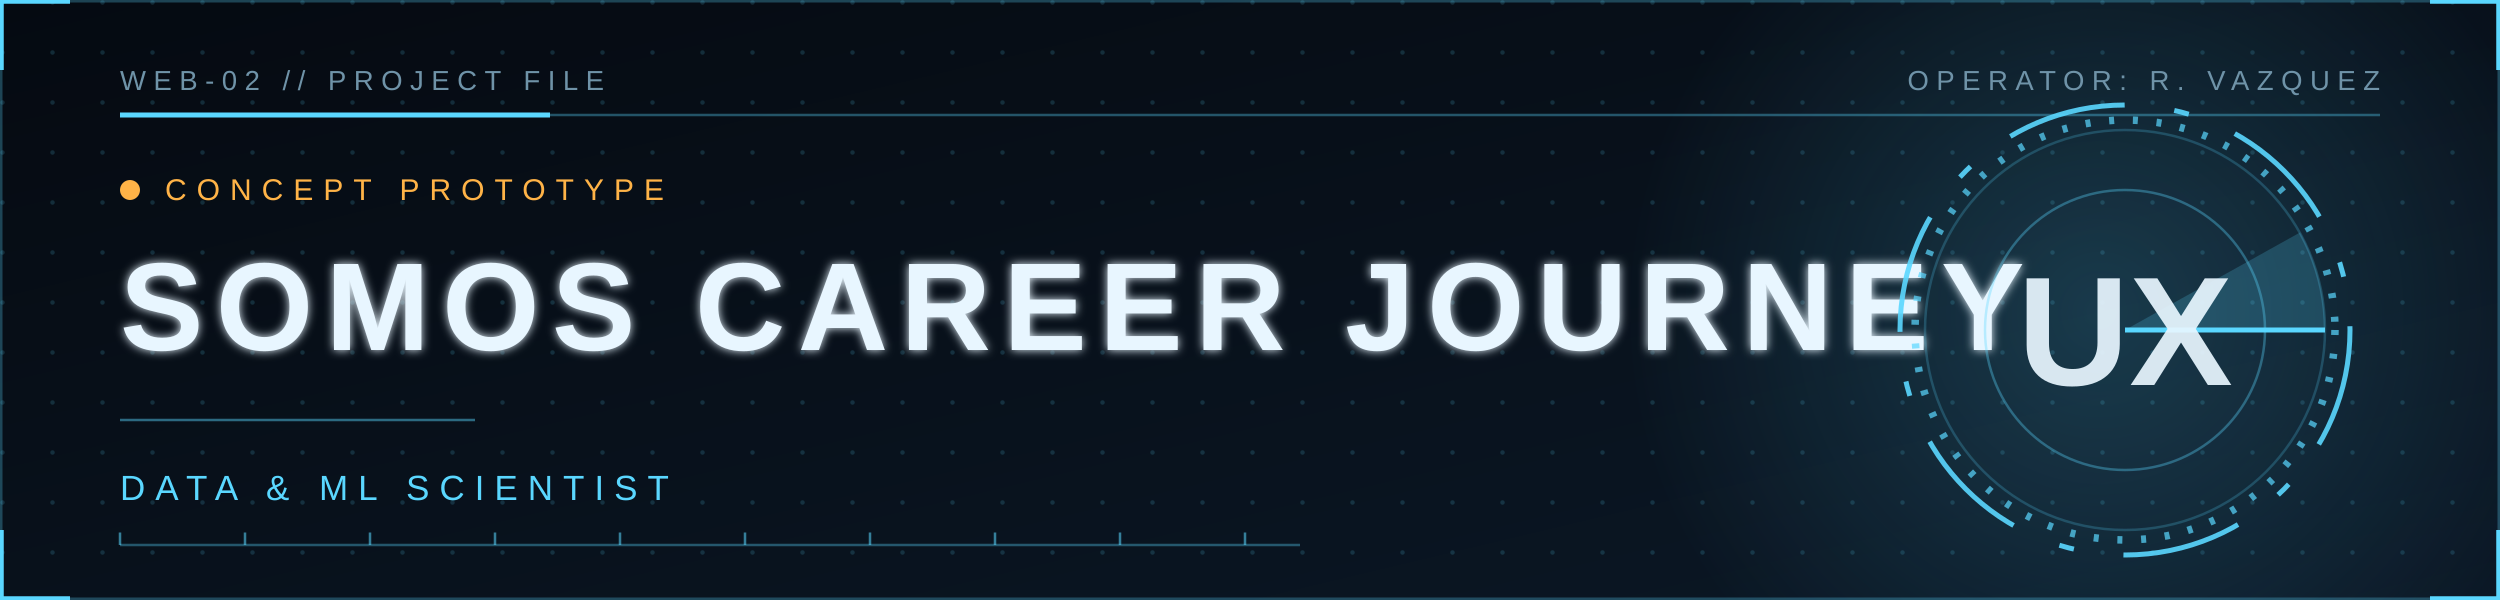
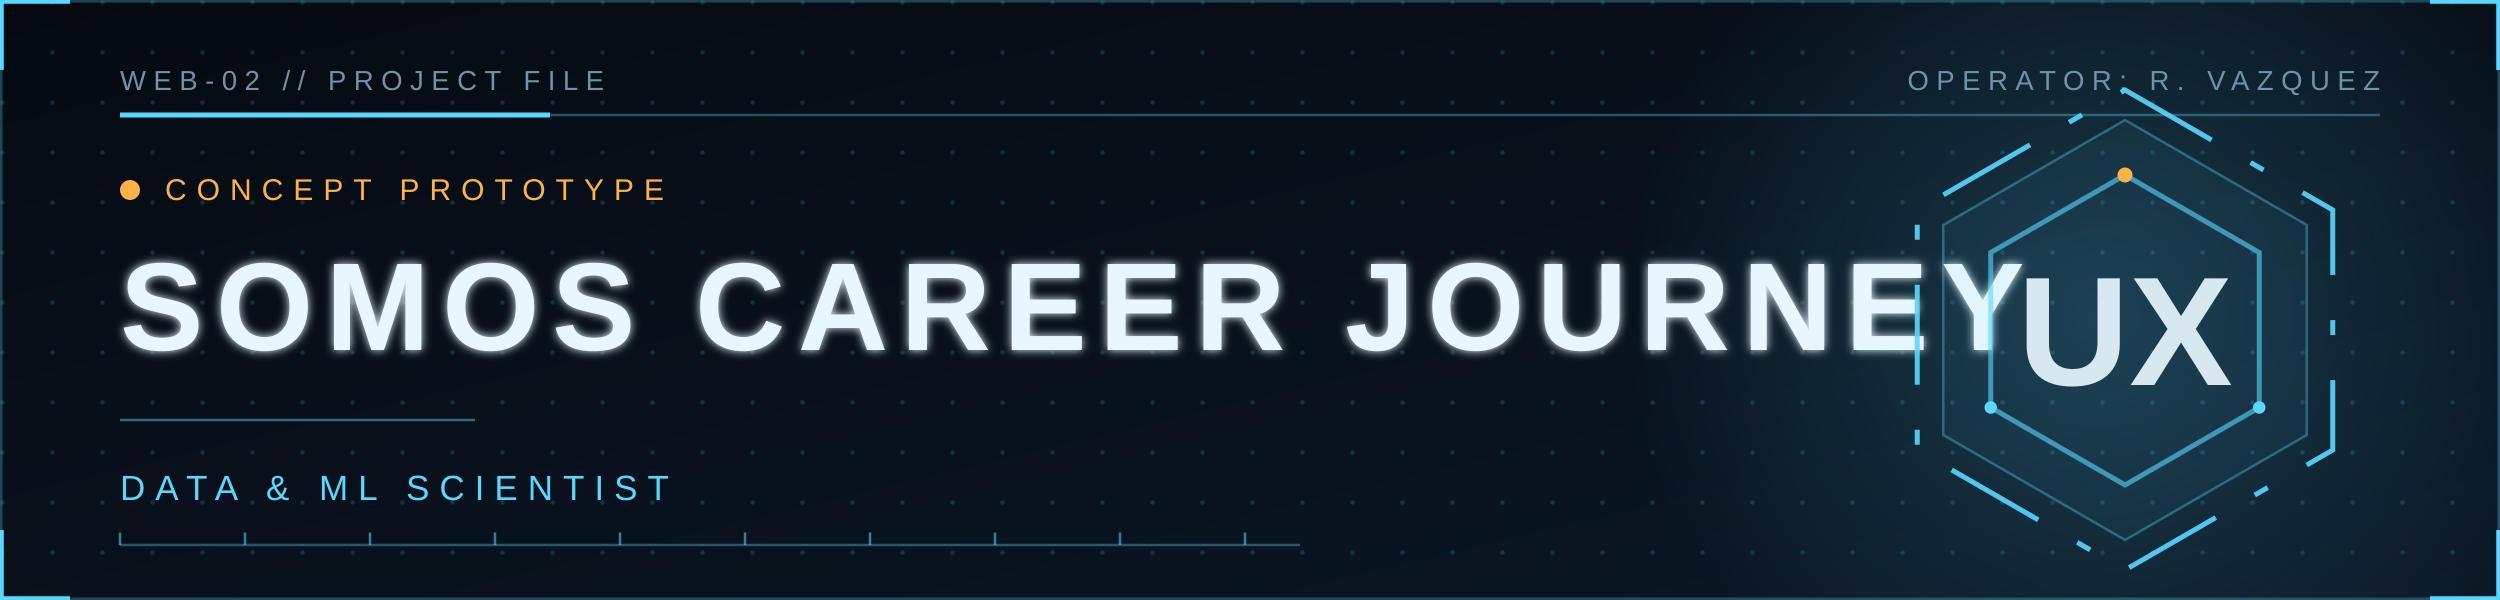
<svg xmlns="http://www.w3.org/2000/svg" width="1000" height="240" viewBox="0 0 1000 240">
  <defs>
    <linearGradient id="bg" x1="0" y1="0" x2="1" y2="1">
      <stop offset="0" stop-color="#050a11" />
      <stop offset="1" stop-color="#0b1826" />
    </linearGradient>
    <linearGradient id="line" x1="0" y1="0" x2="1" y2="0">
      <stop offset="0" stop-color="#5ad7ff" />
      <stop offset="1" stop-color="#5ad7ff" stop-opacity="0" />
    </linearGradient>
    <radialGradient id="glowR" cx="0.5" cy="0.5" r="0.5">
      <stop offset="0" stop-color="#5ad7ff" stop-opacity="0.2" />
      <stop offset="1" stop-color="#5ad7ff" stop-opacity="0" />
    </radialGradient>
    <pattern id="dots" width="20" height="20" patternUnits="userSpaceOnUse">
      <circle cx="1" cy="1" r="0.9" fill="#5ad7ff" fill-opacity="0.16" />
    </pattern>
    <filter id="soft" x="-20%" y="-50%" width="140%" height="200%">
      <feGaussianBlur stdDeviation="2" result="b" />
      <feMerge>
        <feMergeNode in="b" />
        <feMergeNode in="SourceGraphic" />
      </feMerge>
    </filter>
    <clipPath id="clip">
      <rect width="1000" height="240" />
    </clipPath>
  </defs>
  <g clip-path="url(#clip)" font-family="Bahnschrift, 'Segoe UI', 'Helvetica Neue', Arial, sans-serif">
    <rect width="1000" height="240" fill="url(#bg)" />
    <rect width="1000" height="240" fill="url(#dots)" />
    <circle cx="840" cy="125" r="190" fill="url(#glowR)" />
    <g font-size="11" letter-spacing="3" fill="#6f93a8">
      <text x="48" y="36">WEB-02 // PROJECT FILE</text>
      <text x="952" y="36" text-anchor="end">OPERATOR: R. VAZQUEZ</text>
    </g>
    <path d="M48 46H952" stroke="#5ad7ff" stroke-opacity="0.35" />
    <path d="M48 46H220" stroke="#5ad7ff" stroke-width="2" />
    <circle cx="52" cy="76" r="4" fill="#ffb347">
      <animate attributeName="opacity" values="1;0.2;1" dur="2.4s" repeatCount="indefinite" />
    </circle>
    <text x="66" y="80" font-size="12" letter-spacing="4" fill="#ffb347">CONCEPT PROTOTYPE</text>
    <text x="48" y="140" font-size="50" font-weight="700" letter-spacing="5" fill="#e8f6ff" filter="url(#soft)">SOMOS CAREER JOURNEY</text>
    <path d="M48 160H400" stroke="url(#line)" stroke-width="3" />
    <path d="M48 168H190" stroke="#5ad7ff" stroke-opacity="0.45" />
    <text x="48" y="200" font-size="14" letter-spacing="4" fill="#5ad7ff">DATA &amp; ML SCIENTIST</text>
    <path d="M48 218H520" stroke="#5ad7ff" stroke-opacity="0.35" />
    <path d="M48 218v-5M98 218v-5M148 218v-5M198 218v-5M248 218v-5M298 218v-5M348 218v-5M398 218v-5M448 218v-5M498 218v-5" stroke="#5ad7ff" stroke-opacity="0.55" />
    <g transform="translate(850 132)">
-       <circle r="80" fill="none" stroke="#5ad7ff" stroke-opacity="0.22" />
-       <circle r="56" fill="none" stroke="#5ad7ff" stroke-opacity="0.35" />
-       <circle r="84" fill="none" stroke="#5ad7ff" stroke-opacity="0.7" stroke-width="3" stroke-dasharray="2 7.5" />
-       <circle r="90" fill="none" stroke="#5ad7ff" stroke-opacity="0.9" stroke-width="2" stroke-dasharray="48 20 6 20">
-         <animateTransform attributeName="transform" type="rotate" from="0" to="360" dur="40s" repeatCount="indefinite" />
-       </circle>
-       <g>
-         <path d="M0 0L80 0A80 80 0 0 0 70 -39Z" fill="#5ad7ff" fill-opacity="0.2" />
-         <path d="M0 0H80" stroke="#5ad7ff" stroke-width="2" />
-         <animateTransform attributeName="transform" type="rotate" from="0" to="360" dur="7s" repeatCount="indefinite" />
+       <polygon points="0.0,-84.0 72.7,-42.0 72.7,42.0 0.0,84.0 -72.7,42.0 -72.7,-42.0" fill="#5ad7ff" fill-opacity="0.05" stroke="#5ad7ff" stroke-opacity="0.35" />
+       <polygon points="0.0,-62.0 53.7,-31.0 53.7,31.0 0.0,62.0 -53.7,31.0 -53.7,-31.0" fill="none" stroke="#5ad7ff" stroke-opacity="0.6" stroke-width="2" />
+       <polygon points="0.0,-96.0 83.1,-48.0 83.1,48.0 0.0,96.0 -83.1,48.0 -83.1,-48.0" fill="none" stroke="#5ad7ff" stroke-opacity="0.9" stroke-width="2" stroke-dasharray="40 18 6 18">
+         <animateTransform attributeName="transform" type="rotate" from="0" to="360" dur="50s" repeatCount="indefinite" />
+       </polygon>
+       <g fill="#ffb347">
+         <circle cx="0" cy="-62" r="3">
+           <animate attributeName="opacity" values="1;0.2;1" dur="2.4s" repeatCount="indefinite" />
+         </circle>
+         <circle cx="53.7" cy="31" r="2.5" fill="#5ad7ff" />
+         <circle cx="-53.7" cy="31" r="2.5" fill="#5ad7ff" />
      </g>
      <text y="22" text-anchor="middle" font-size="62" font-weight="700" fill="#e8f6ff" fill-opacity="0.92">UX</text>
    </g>
    <rect x="-60" y="0" width="60" height="240" fill="#5ad7ff" fill-opacity="0.04">
      <animate attributeName="x" values="-60;1000" dur="9s" repeatCount="indefinite" />
    </rect>
  </g>
  <rect x="0.5" y="0.5" width="999" height="239" fill="none" stroke="#5ad7ff" stroke-opacity="0.28" />
  <path d="M0 28V0H28M972 0H1000V28M1000 212V240H972M28 240H0V212" fill="none" stroke="#5ad7ff" stroke-width="3" />
</svg>
